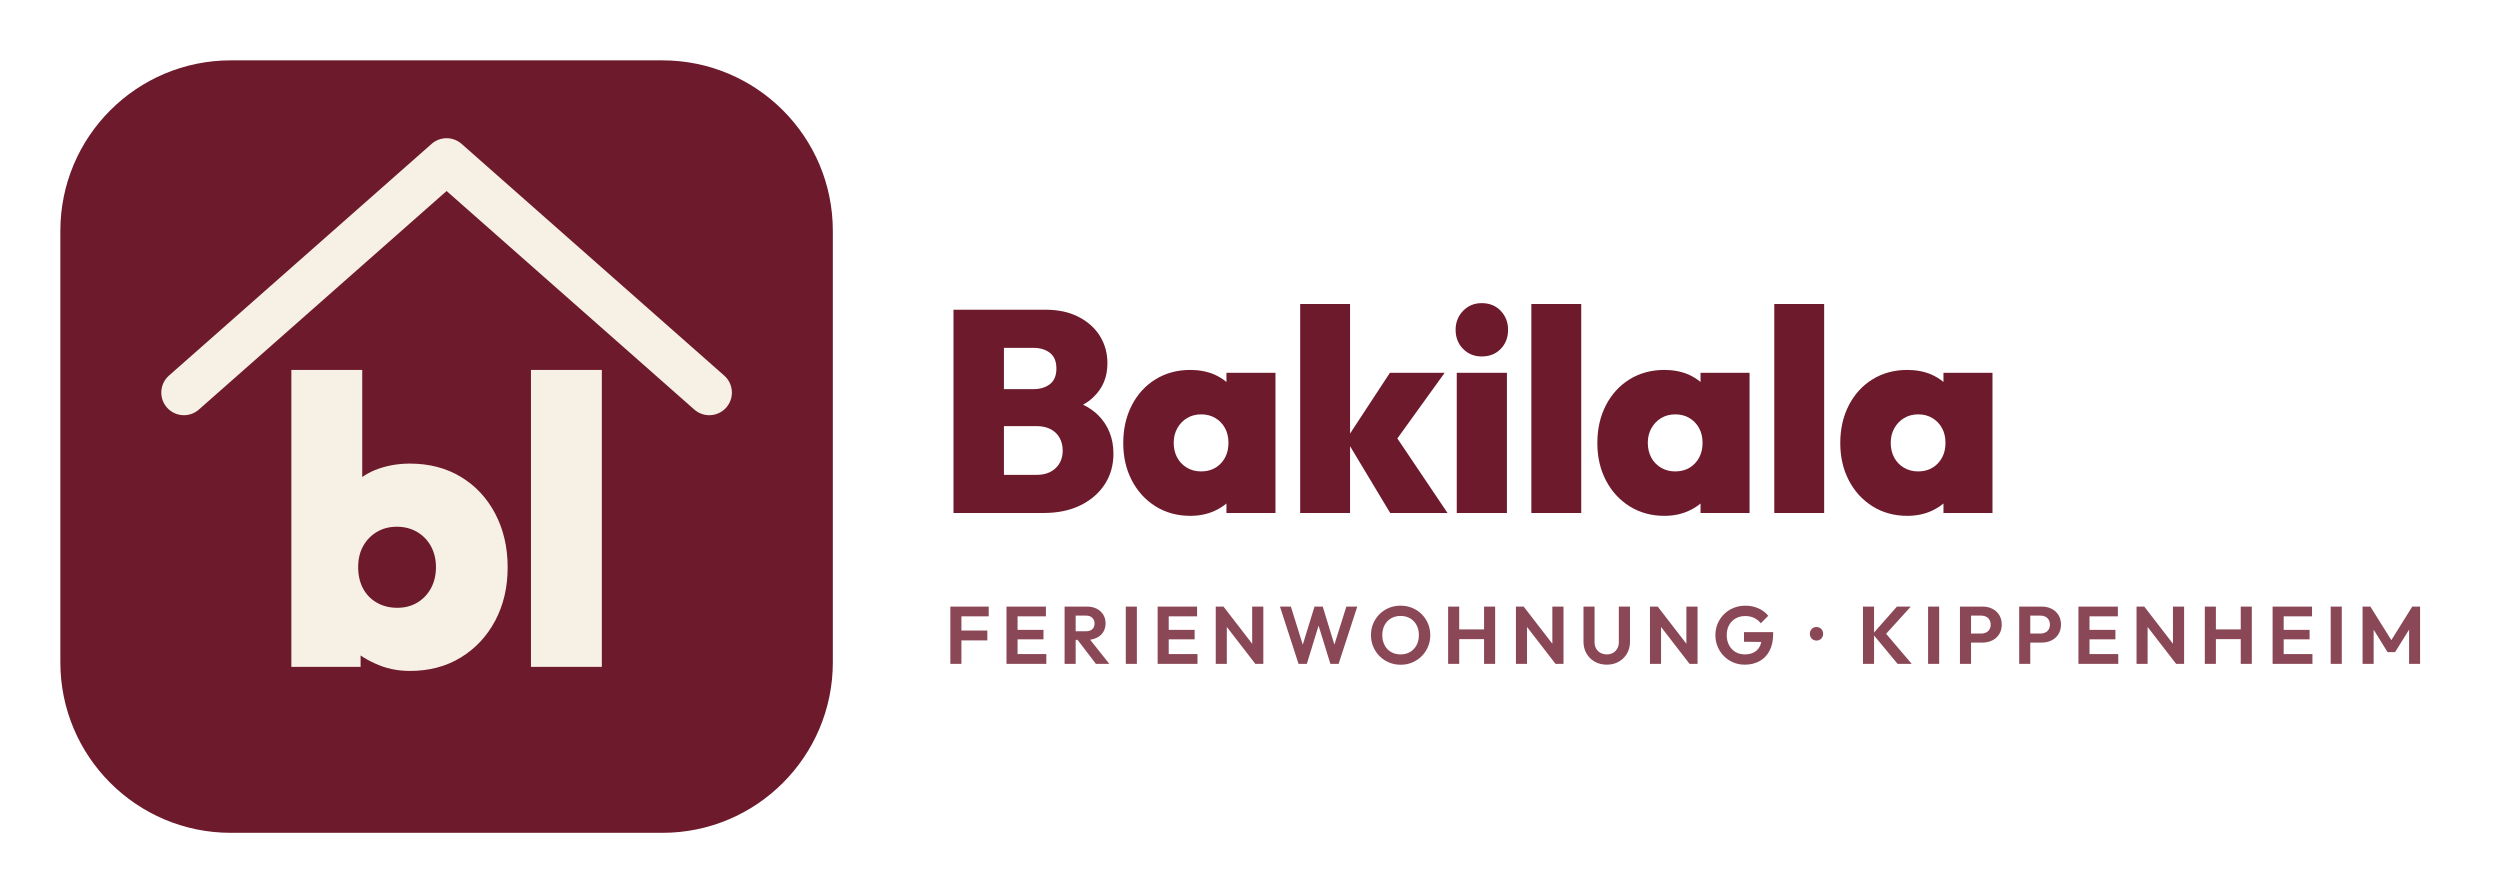
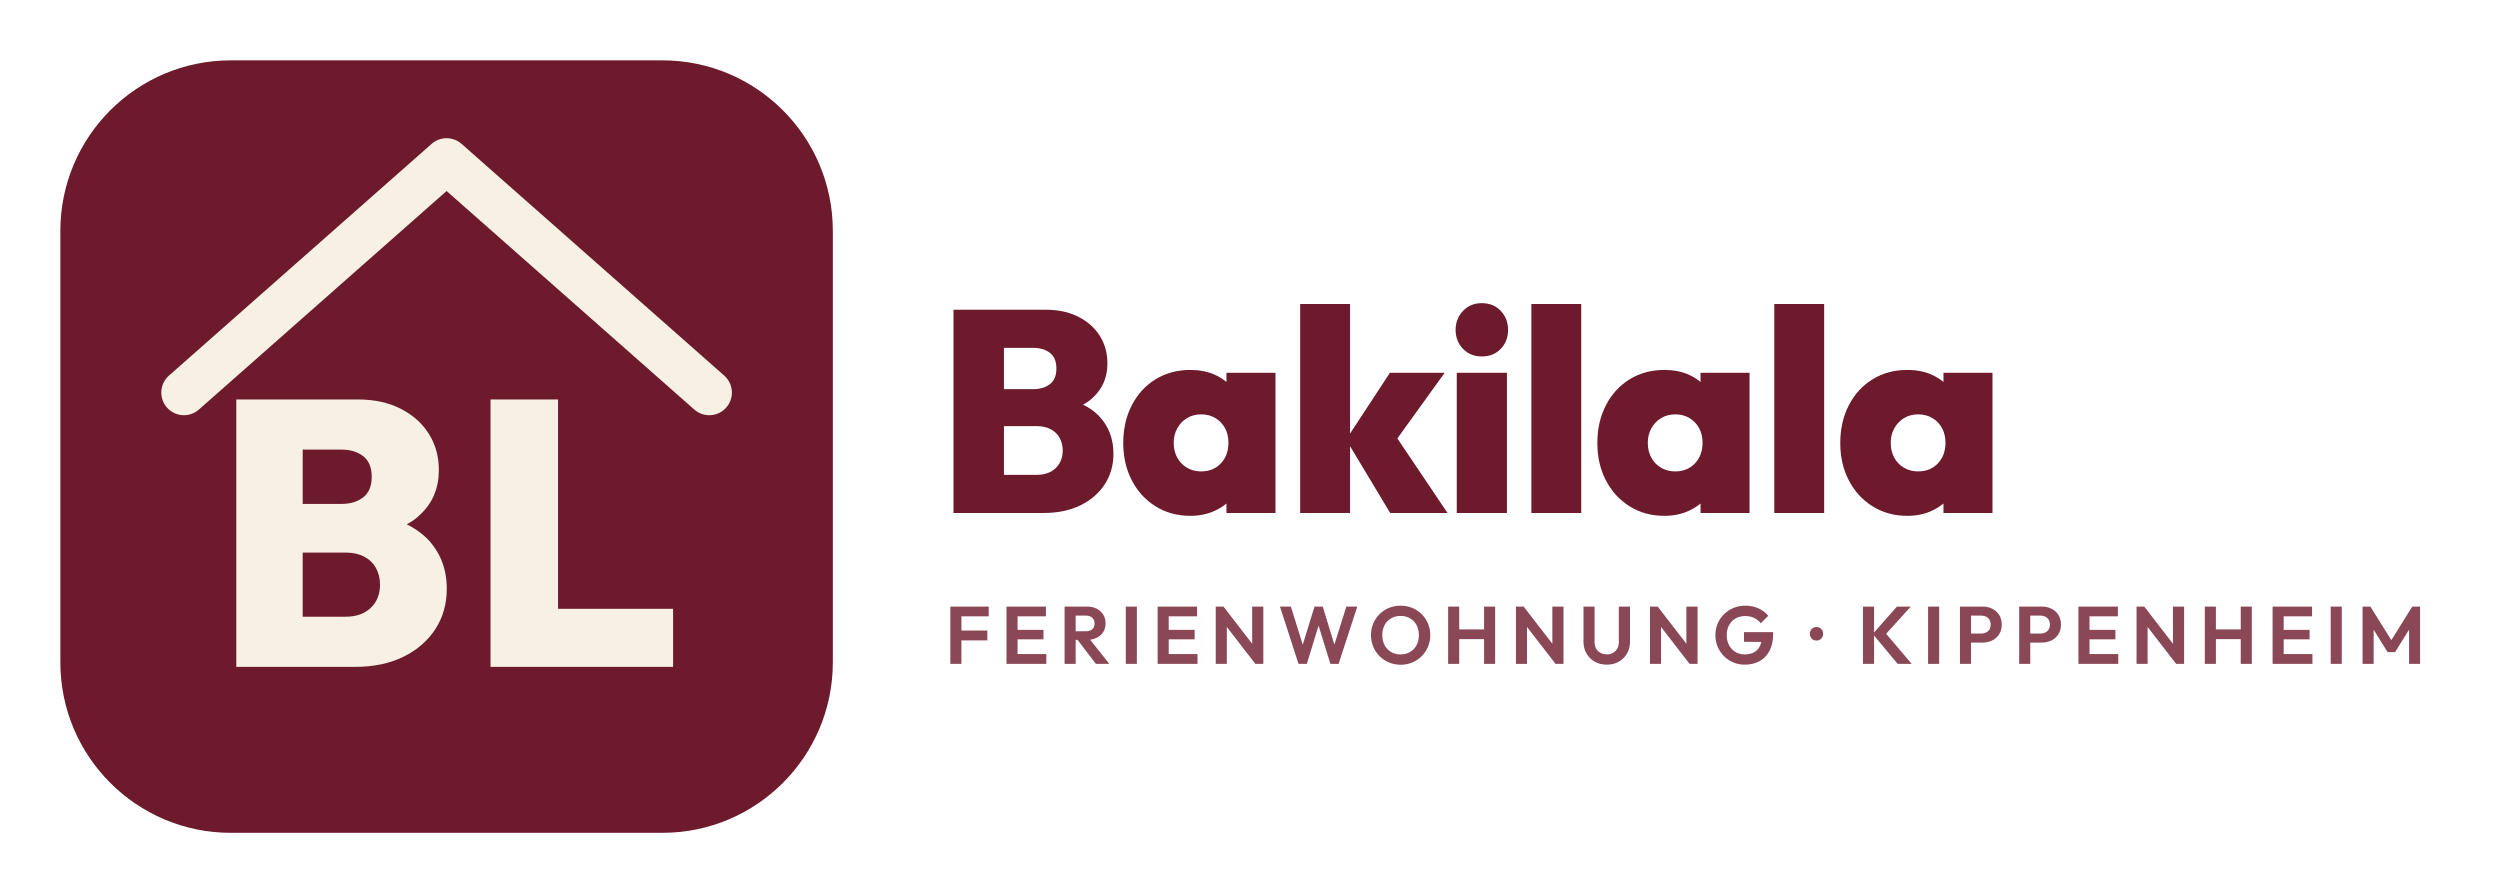
<svg xmlns="http://www.w3.org/2000/svg" viewBox="0 0 1657 592" width="1657" height="592">
  <g transform="translate(40 40)">
    <rect width="512" height="512" rx="113" fill="#6d1a2c" />
    <path d="M81.9 220.2 L256.0 66.6 L430.1 220.2" fill="none" stroke="#f7f0e4" stroke-width="30" stroke-linecap="round" stroke-linejoin="round" />
-     <path d="M231.675 404.7Q218.985 404.7 208.185 399.57Q203.325 397.41 199.005 394.44V402.0H153.105V205.17H200.085V276.18Q203.865 273.48 208.455 271.59Q219.255 267.27 231.675 267.27Q250.845 267.27 265.425 276.045Q280.005 284.82 288.24 300.48Q296.475 316.14 296.475 336.12Q296.475 355.83 288.24 371.355Q280.005 386.88 265.425 395.79Q250.845 404.7 231.675 404.7ZM223.305 362.85Q230.865 362.85 236.67 359.34Q242.475 355.83 245.715 349.755Q248.955 343.68 248.955 335.85Q248.955 328.29 245.715 322.215Q242.475 316.14 236.535 312.63Q230.595 309.12 223.035 309.12Q215.475 309.12 209.67 312.63Q203.865 316.14 200.625 322.08Q197.385 328.02 197.385 335.85Q197.385 343.95 200.625 350.025Q203.865 356.1 209.805 359.475Q215.745 362.85 223.305 362.85ZM311.915 402.0V205.17H358.895V402.0Z" fill="#f7f0e4" />
+     <path d="M116.625 402.0V224.75H197.125Q213.625 224.75 225.75 231.0Q237.875 237.25 244.375 247.75Q250.875 258.25 250.875 271.5Q250.875 289.25 238.875 300.75Q234.875 304.75 229.625 307.5Q237.125 311.25 242.625 316.5Q256.125 330.0 256.125 350.25Q256.125 365.25 248.625 376.875Q241.125 388.5 227.5 395.25Q213.875 402.0 195.375 402.0ZM160.625 326.25V368.75H189.125Q199.625 368.75 205.75 362.875Q211.875 357.0 211.875 347.5Q211.875 341.25 209.125 336.375Q206.375 331.5 201.25 328.875Q196.125 326.25 189.125 326.25ZM160.625 258.0V294.0H186.375Q195.125 294.0 200.75 289.625Q206.375 285.25 206.375 276.0Q206.375 266.75 200.75 262.375Q195.125 258.0 186.375 258.0ZM285.125 402.0V224.75H329.875V363.5H406.125V402.0Z" fill="#f7f0e4" />
  </g>
  <path d="M631.97 340.0V205.29H693.15Q705.69 205.29 714.905 210.04Q724.12 214.79 729.06 222.77Q734.0 230.75 734.0 240.82Q734.0 254.31 724.88 263.05Q721.84 266.09 717.85 268.18Q723.55 271.03 727.73 275.02Q737.99 285.28 737.99 300.67Q737.99 312.07 732.29 320.905Q726.59 329.74 716.235 334.87Q705.88 340.0 691.82 340.0ZM665.41 282.43V314.73H687.07Q695.05 314.73 699.705 310.265Q704.36 305.8 704.36 298.58Q704.36 293.83 702.27 290.125Q700.18 286.42 696.285 284.425Q692.39 282.43 687.07 282.43ZM665.41 230.56V257.92H684.98Q691.63 257.92 695.905 254.595Q700.18 251.27 700.18 244.24Q700.18 237.21 695.905 233.885Q691.63 230.56 684.98 230.56ZM788.95 341.9Q776.03 341.9 765.96 335.63Q755.89 329.36 750.19 318.435Q744.49 307.51 744.49 293.64Q744.49 279.58 750.19 268.56Q755.89 257.54 765.96 251.365Q776.03 245.19 788.95 245.19Q797.69 245.19 804.91 248.23Q809.47 250.32 812.89 253.17V247.09H845.38V340.0H812.89V333.73Q809.47 336.58 804.91 338.67Q797.69 341.9 788.95 341.9ZM795.98 312.45Q804.15 312.45 809.185 307.13Q814.22 301.81 814.22 293.45Q814.22 287.94 811.94 283.76Q809.66 279.58 805.575 277.11Q801.49 274.64 796.17 274.64Q790.85 274.64 786.765 277.11Q782.68 279.58 780.305 283.855Q777.93 288.13 777.93 293.45Q777.93 298.96 780.21 303.235Q782.49 307.51 786.67 309.98Q790.85 312.45 795.98 312.45ZM921.42 340.0 894.82 295.73V340.0H861.76V201.49H894.82V287.37L921.23 247.09H957.52L926.17 290.6L959.42 340.0ZM965.54 340.0V247.09H998.79V340.0ZM982.07 236.26Q974.66 236.26 969.72 231.225Q964.78 226.19 964.78 218.59Q964.78 211.18 969.72 206.05Q974.66 200.92 982.07 200.92Q989.86 200.92 994.705 206.05Q999.55 211.18 999.55 218.59Q999.55 226.19 994.705 231.225Q989.86 236.26 982.07 236.26ZM1014.98 340.0V201.49H1048.04V340.0ZM1103.18 341.9Q1090.26 341.9 1080.19 335.63Q1070.12 329.36 1064.42 318.435Q1058.72 307.51 1058.72 293.64Q1058.72 279.58 1064.42 268.56Q1070.12 257.54 1080.19 251.365Q1090.26 245.19 1103.18 245.19Q1111.92 245.19 1119.14 248.23Q1123.7 250.32 1127.12 253.17V247.09H1159.61V340.0H1127.12V333.73Q1123.7 336.58 1119.14 338.67Q1111.92 341.9 1103.18 341.9ZM1110.21 312.45Q1118.38 312.45 1123.415 307.13Q1128.45 301.81 1128.45 293.45Q1128.45 287.94 1126.17 283.76Q1123.89 279.58 1119.805 277.11Q1115.72 274.64 1110.4 274.64Q1105.08 274.64 1100.995 277.11Q1096.91 279.58 1094.535 283.855Q1092.16 288.13 1092.16 293.45Q1092.16 298.96 1094.44 303.235Q1096.72 307.51 1100.9 309.98Q1105.08 312.45 1110.21 312.45ZM1175.99 340.0V201.49H1209.05V340.0ZM1264.19 341.9Q1251.27 341.9 1241.2 335.63Q1231.13 329.36 1225.43 318.435Q1219.73 307.51 1219.73 293.64Q1219.73 279.58 1225.43 268.56Q1231.13 257.54 1241.2 251.365Q1251.27 245.19 1264.19 245.19Q1272.93 245.19 1280.15 248.23Q1284.71 250.32 1288.13 253.17V247.09H1320.62V340.0H1288.13V333.73Q1284.71 336.58 1280.15 338.67Q1272.93 341.9 1264.19 341.9ZM1271.22 312.45Q1279.39 312.45 1284.425 307.13Q1289.46 301.81 1289.46 293.45Q1289.46 287.94 1287.18 283.76Q1284.9 279.58 1280.815 277.11Q1276.73 274.64 1271.41 274.64Q1266.09 274.64 1262.005 277.11Q1257.92 279.58 1255.545 283.855Q1253.17 288.13 1253.17 293.45Q1253.17 298.96 1255.45 303.235Q1257.73 307.51 1261.91 309.98Q1266.09 312.45 1271.22 312.45Z" fill="#6d1a2c" />
  <path d="M629.888 440.0V402.038H655.322V408.518H637.232V417.914H654.404V424.448H637.232V440.0ZM667.1 440.0V402.038H693.236V408.518H674.444V417.482H691.616V423.746H674.444V433.52H693.506V440.0ZM705.608 440.0V402.038H720.458Q724.13 402.038 726.911 403.469Q729.692 404.9 731.231 407.384Q732.77 409.868 732.77 413.108Q732.77 416.456 731.231 418.913Q729.692 421.37 726.884 422.72Q724.94 423.692 722.564 424.016L735.254 440.0H726.344L714.248 424.124H712.952V440.0ZM712.952 408.032V418.4H719.81Q722.51 418.4 723.995 417.023Q725.48 415.646 725.48 413.216Q725.48 411.002 723.995 409.517Q722.51 408.032 719.81 408.032ZM746.168 440.0V402.038H753.512V440.0ZM767.288 440.0V402.038H793.424V408.518H774.632V417.482H791.804V423.746H774.632V433.52H793.694V440.0ZM805.796 440.0V402.038H810.926L829.934 426.662V402.038H837.332V440.0H832.04L813.14 415.538V440.0ZM860.666 440.0 848.354 402.038H855.59L863.474 427.31L871.25 402.038H876.704L884.426 427.256L892.364 402.038H899.6L887.234 440.0H881.78L873.95 414.674L866.174 440.0ZM928.388 440.594Q924.23 440.594 920.639 439.082Q917.048 437.57 914.375 434.897Q911.702 432.224 910.19 428.633Q908.678 425.042 908.678 420.938Q908.678 416.834 910.163 413.297Q911.648 409.76 914.321 407.087Q916.994 404.414 920.558 402.929Q924.122 401.444 928.28 401.444Q932.492 401.444 936.056 402.929Q939.62 404.414 942.293 407.087Q944.966 409.76 946.478 413.324Q947.99 416.888 947.99 420.992Q947.99 425.096 946.478 428.66Q944.966 432.224 942.293 434.897Q939.62 437.57 936.083 439.082Q932.546 440.594 928.388 440.594ZM928.28 433.736Q931.952 433.736 934.652 432.116Q937.352 430.496 938.891 427.634Q940.43 424.772 940.43 420.938Q940.43 418.13 939.566 415.808Q938.702 413.486 937.082 411.785Q935.462 410.084 933.248 409.166Q931.034 408.248 928.28 408.248Q924.716 408.248 921.989 409.841Q919.262 411.434 917.723 414.296Q916.184 417.158 916.184 420.938Q916.184 423.8 917.075 426.176Q917.966 428.552 919.559 430.226Q921.152 431.9 923.393 432.818Q925.634 433.736 928.28 433.736ZM959.822 440.0V402.038H967.166V417.158H983.636V402.038H990.98V440.0H983.636V423.638H967.166V440.0ZM1004.756 440.0V402.038H1009.886L1028.894 426.662V402.038H1036.292V440.0H1031.0L1012.1 415.538V440.0ZM1064.972 440.54Q1060.49 440.54 1057.007 438.569Q1053.524 436.598 1051.526 433.142Q1049.528 429.686 1049.528 425.312V402.038H1056.872V425.528Q1056.872 428.066 1057.925 429.902Q1058.978 431.738 1060.841 432.737Q1062.704 433.736 1064.972 433.736Q1067.294 433.736 1069.076 432.737Q1070.858 431.738 1071.911 429.902Q1072.964 428.066 1072.964 425.582V402.038H1080.362V425.366Q1080.362 429.74 1078.364 433.169Q1076.366 436.598 1072.937 438.569Q1069.508 440.54 1064.972 440.54ZM1093.598 440.0V402.038H1098.728L1117.736 426.662V402.038H1125.134V440.0H1119.842L1100.942 415.538V440.0ZM1156.406 440.54Q1152.356 440.54 1148.819 439.055Q1145.282 437.57 1142.609 434.87Q1139.936 432.17 1138.451 428.633Q1136.966 425.096 1136.966 420.992Q1136.966 416.834 1138.478 413.297Q1139.99 409.76 1142.69 407.087Q1145.39 404.414 1149.008 402.929Q1152.626 401.444 1156.838 401.444Q1161.536 401.444 1165.478 403.199Q1169.42 404.954 1172.012 408.14L1167.044 413.108Q1165.262 410.786 1162.616 409.544Q1159.97 408.302 1156.784 408.302Q1153.166 408.302 1150.385 409.895Q1147.604 411.488 1146.038 414.323Q1144.472 417.158 1144.472 420.938Q1144.472 424.718 1146.011 427.607Q1147.55 430.496 1150.223 432.116Q1152.896 433.736 1156.352 433.736Q1159.916 433.736 1162.454 432.413Q1164.992 431.09 1166.342 428.498Q1167.044 427.148 1167.368 425.474L1155.92 425.366V418.994H1175.252V420.02Q1175.252 426.824 1172.822 431.387Q1170.392 435.95 1166.153 438.245Q1161.914 440.54 1156.406 440.54ZM1203.992 424.556Q1202.048 424.556 1200.806 423.26Q1199.564 421.964 1199.564 420.074Q1199.564 418.184 1200.806 416.888Q1202.048 415.592 1203.992 415.592Q1205.882 415.592 1207.124 416.888Q1208.366 418.184 1208.366 420.074Q1208.366 421.964 1207.124 423.26Q1205.882 424.556 1203.992 424.556ZM1257.734 440.0 1242.128 421.208V440.0H1234.784V402.038H1242.128V419.21L1257.302 402.038H1266.482L1250.12 420.074L1267.076 440.0ZM1277.936 440.0V402.038H1285.28V440.0ZM1299.056 440.0V402.038H1314.014Q1317.632 402.038 1320.521 403.496Q1323.41 404.954 1325.084 407.627Q1326.758 410.3 1326.758 413.972Q1326.758 417.644 1325.084 420.317Q1323.41 422.99 1320.521 424.448Q1317.632 425.906 1314.014 425.906H1306.4V440.0ZM1306.4 408.032V419.912H1313.258Q1314.986 419.912 1316.39 419.21Q1317.794 418.508 1318.604 417.185Q1319.414 415.862 1319.414 413.972Q1319.414 412.136 1318.604 410.786Q1317.794 409.436 1316.39 408.734Q1314.986 408.032 1313.258 408.032ZM1338.32 440.0V402.038H1353.278Q1356.896 402.038 1359.785 403.496Q1362.674 404.954 1364.348 407.627Q1366.022 410.3 1366.022 413.972Q1366.022 417.644 1364.348 420.317Q1362.674 422.99 1359.785 424.448Q1356.896 425.906 1353.278 425.906H1345.664V440.0ZM1345.664 408.032V419.912H1352.522Q1354.25 419.912 1355.654 419.21Q1357.058 418.508 1357.868 417.185Q1358.678 415.862 1358.678 413.972Q1358.678 412.136 1357.868 410.786Q1357.058 409.436 1355.654 408.734Q1354.25 408.032 1352.522 408.032ZM1377.584 440.0V402.038H1403.72V408.518H1384.928V417.482H1402.1V423.746H1384.928V433.52H1403.99V440.0ZM1416.092 440.0V402.038H1421.222L1440.23 426.662V402.038H1447.628V440.0H1442.336L1423.436 415.538V440.0ZM1461.35 440.0V402.038H1468.694V417.158H1485.164V402.038H1492.508V440.0H1485.164V423.638H1468.694V440.0ZM1506.284 440.0V402.038H1532.42V408.518H1513.628V417.482H1530.8V423.746H1513.628V433.52H1532.69V440.0ZM1544.792 440.0V402.038H1552.136V440.0ZM1565.912 440.0V402.038H1571.096L1584.974 424.286L1598.852 402.038H1604.036V440.0H1596.746V417.32L1587.458 432.224H1582.49L1573.256 417.374V440.0Z" fill="#6d1a2c" opacity=".8" />
</svg>
